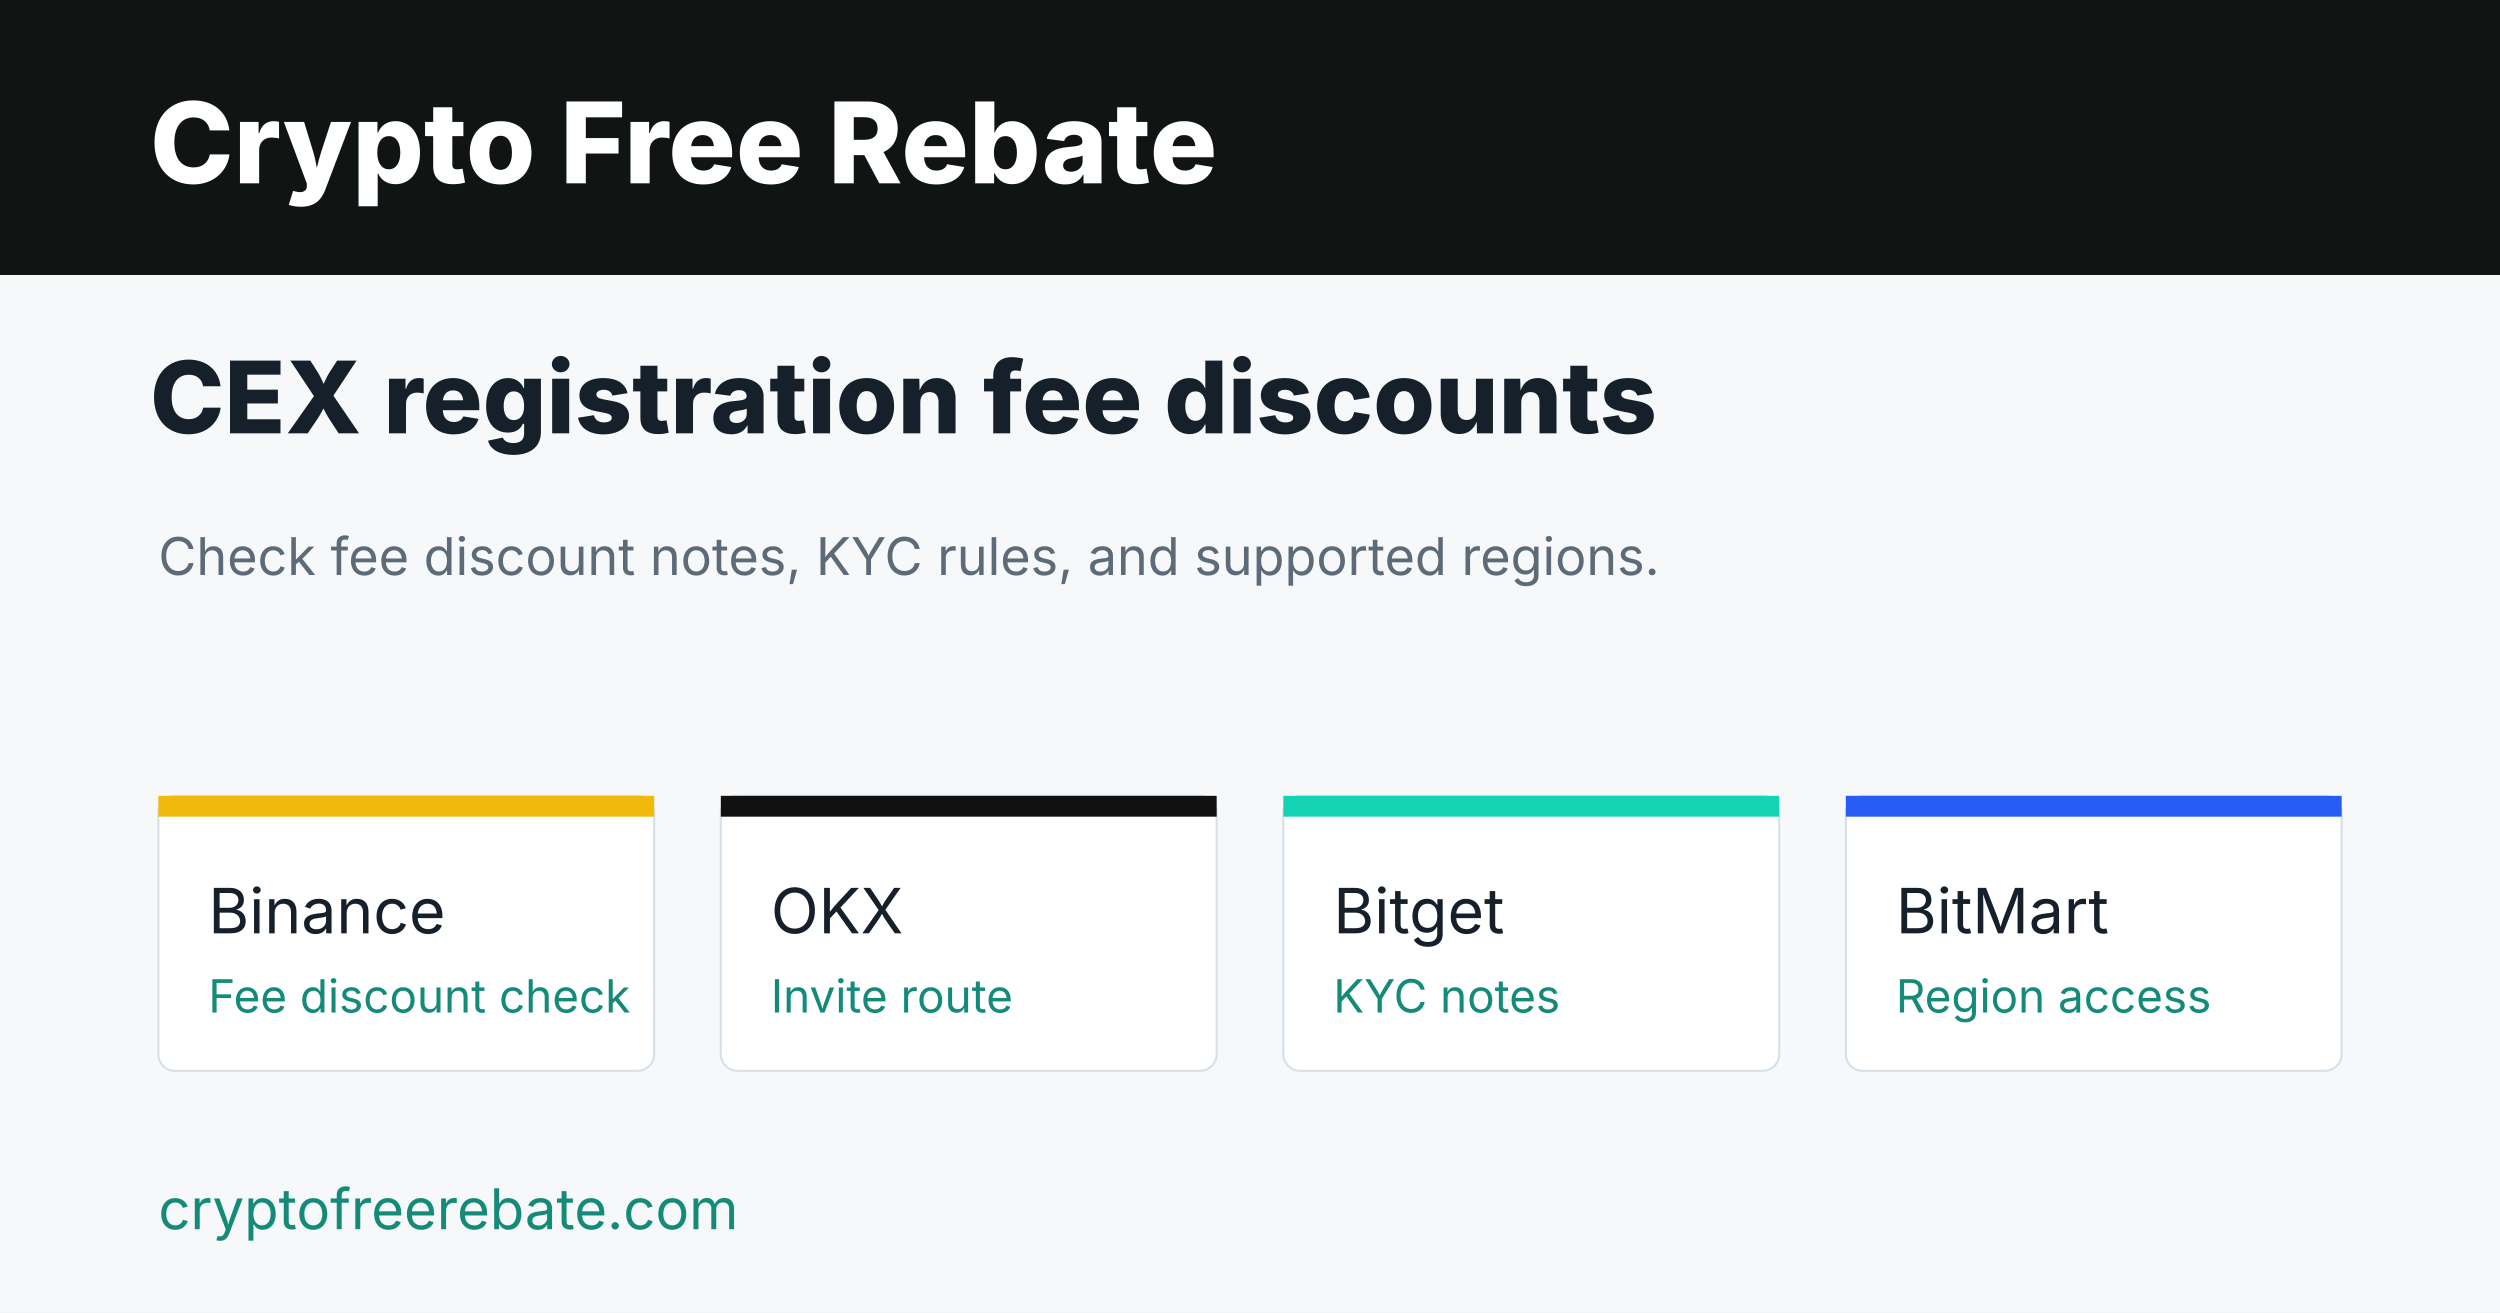
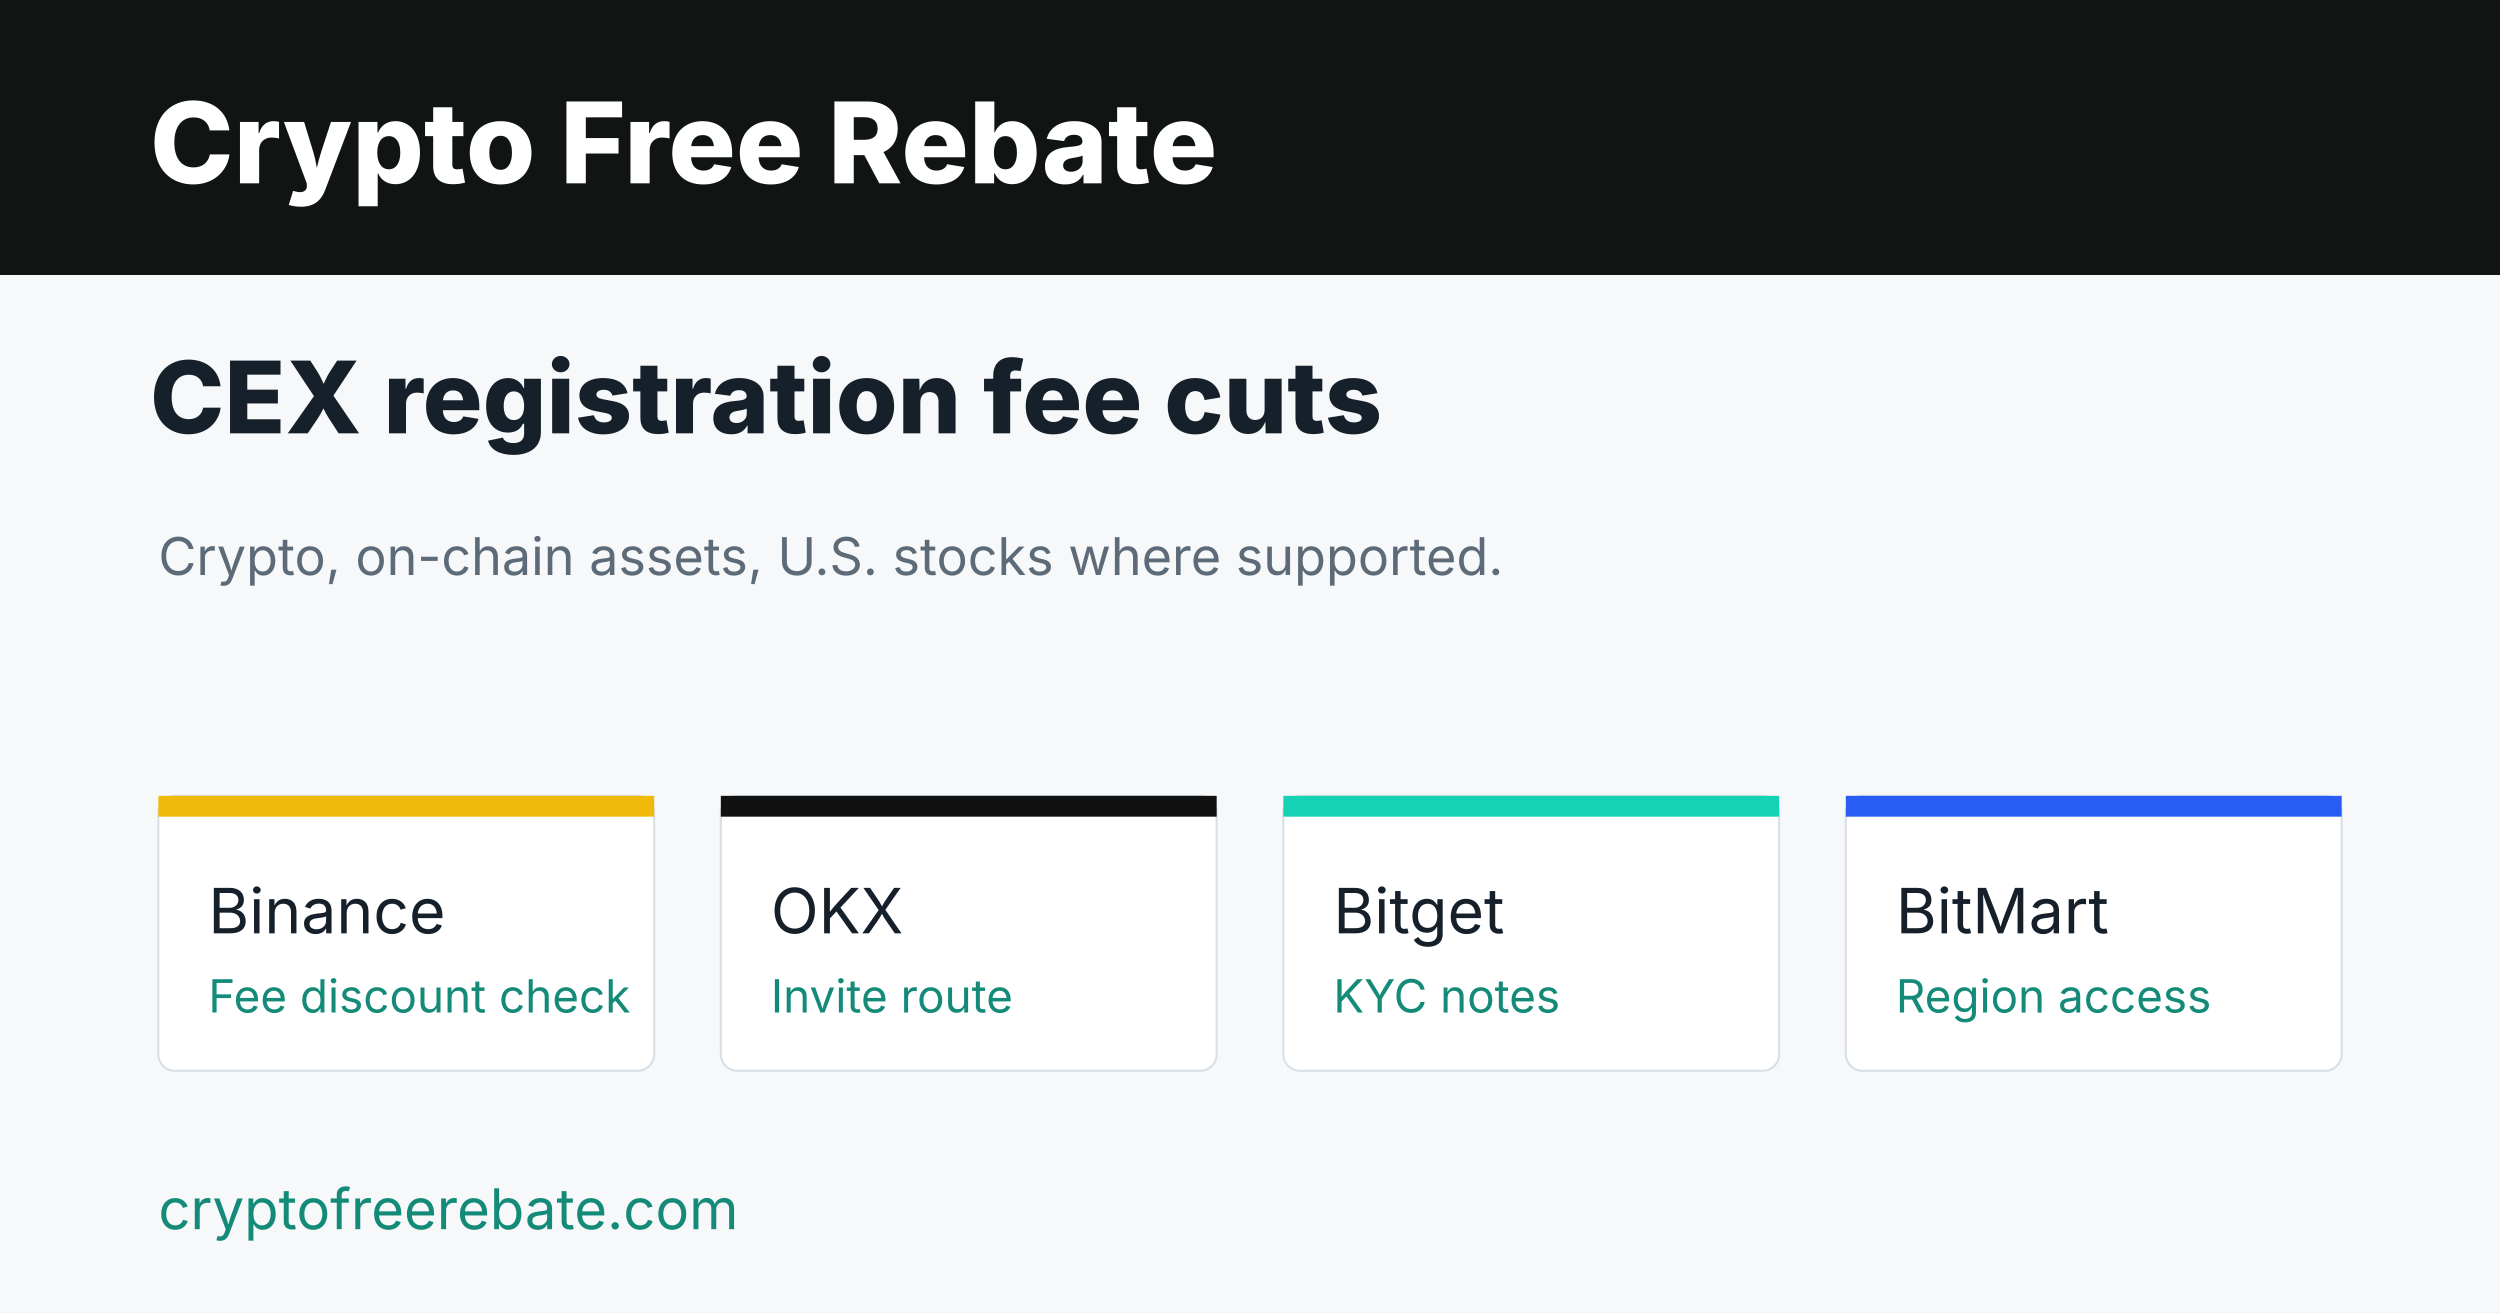
<svg xmlns="http://www.w3.org/2000/svg" width="1200" height="630" viewBox="0 0 1200 630">
  <rect width="1200" height="630" fill="#f6f8fa" />
  <rect width="1200" height="132" fill="#101413" />
  <text x="72" y="88" fill="#ffffff" font-family="Inter, Arial, sans-serif" font-size="54" font-weight="800">Crypto Free Rebate</text>
-   <text x="72" y="208" fill="#15202b" font-family="Inter, Arial, sans-serif" font-size="48" font-weight="800">CEX registration fee discounts</text>
-   <text x="76" y="276" fill="#5d6b78" font-family="Inter, Arial, sans-serif" font-size="25">Check fee discount notes, KYC rules, and supported regions.</text>
+   <text x="72" y="208" fill="#15202b" font-family="Inter, Arial, sans-serif" font-size="48" font-weight="800">CEX registration fee cuts</text>
+   <text x="76" y="276" fill="#5d6b78" font-family="Inter, Arial, sans-serif" font-size="25">Crypto, on-chain assets, U.S. stocks where supported.</text>
  <g transform="translate(76 382)">
    <rect width="238" height="132" rx="8" fill="#ffffff" stroke="#d7e0e7" />
    <rect width="238" height="10" fill="#f0b90b" />
    <text x="24" y="66" fill="#15202b" font-family="Inter, Arial, sans-serif" font-size="30">Binance</text>
    <text x="24" y="104" fill="#148a78" font-family="Inter, Arial, sans-serif" font-size="22">Fee discount check</text>
  </g>
  <g transform="translate(346 382)">
    <rect width="238" height="132" rx="8" fill="#ffffff" stroke="#d7e0e7" />
    <rect width="238" height="10" fill="#111111" />
    <text x="24" y="66" fill="#15202b" font-family="Inter, Arial, sans-serif" font-size="30">OKX</text>
    <text x="24" y="104" fill="#148a78" font-family="Inter, Arial, sans-serif" font-size="22">Invite route</text>
  </g>
  <g transform="translate(616 382)">
    <rect width="238" height="132" rx="8" fill="#ffffff" stroke="#d7e0e7" />
    <rect width="238" height="10" fill="#16d2b4" />
    <text x="24" y="66" fill="#15202b" font-family="Inter, Arial, sans-serif" font-size="30">Bitget</text>
    <text x="24" y="104" fill="#148a78" font-family="Inter, Arial, sans-serif" font-size="22">KYC notes</text>
  </g>
  <g transform="translate(886 382)">
    <rect width="238" height="132" rx="8" fill="#ffffff" stroke="#d7e0e7" />
    <rect width="238" height="10" fill="#275df2" />
    <text x="24" y="66" fill="#15202b" font-family="Inter, Arial, sans-serif" font-size="30">BitMart</text>
    <text x="24" y="104" fill="#148a78" font-family="Inter, Arial, sans-serif" font-size="22">Region access</text>
  </g>
  <text x="76" y="590" fill="#148a78" font-family="Inter, Arial, sans-serif" font-size="27">cryptofreerebate.com</text>
</svg>
